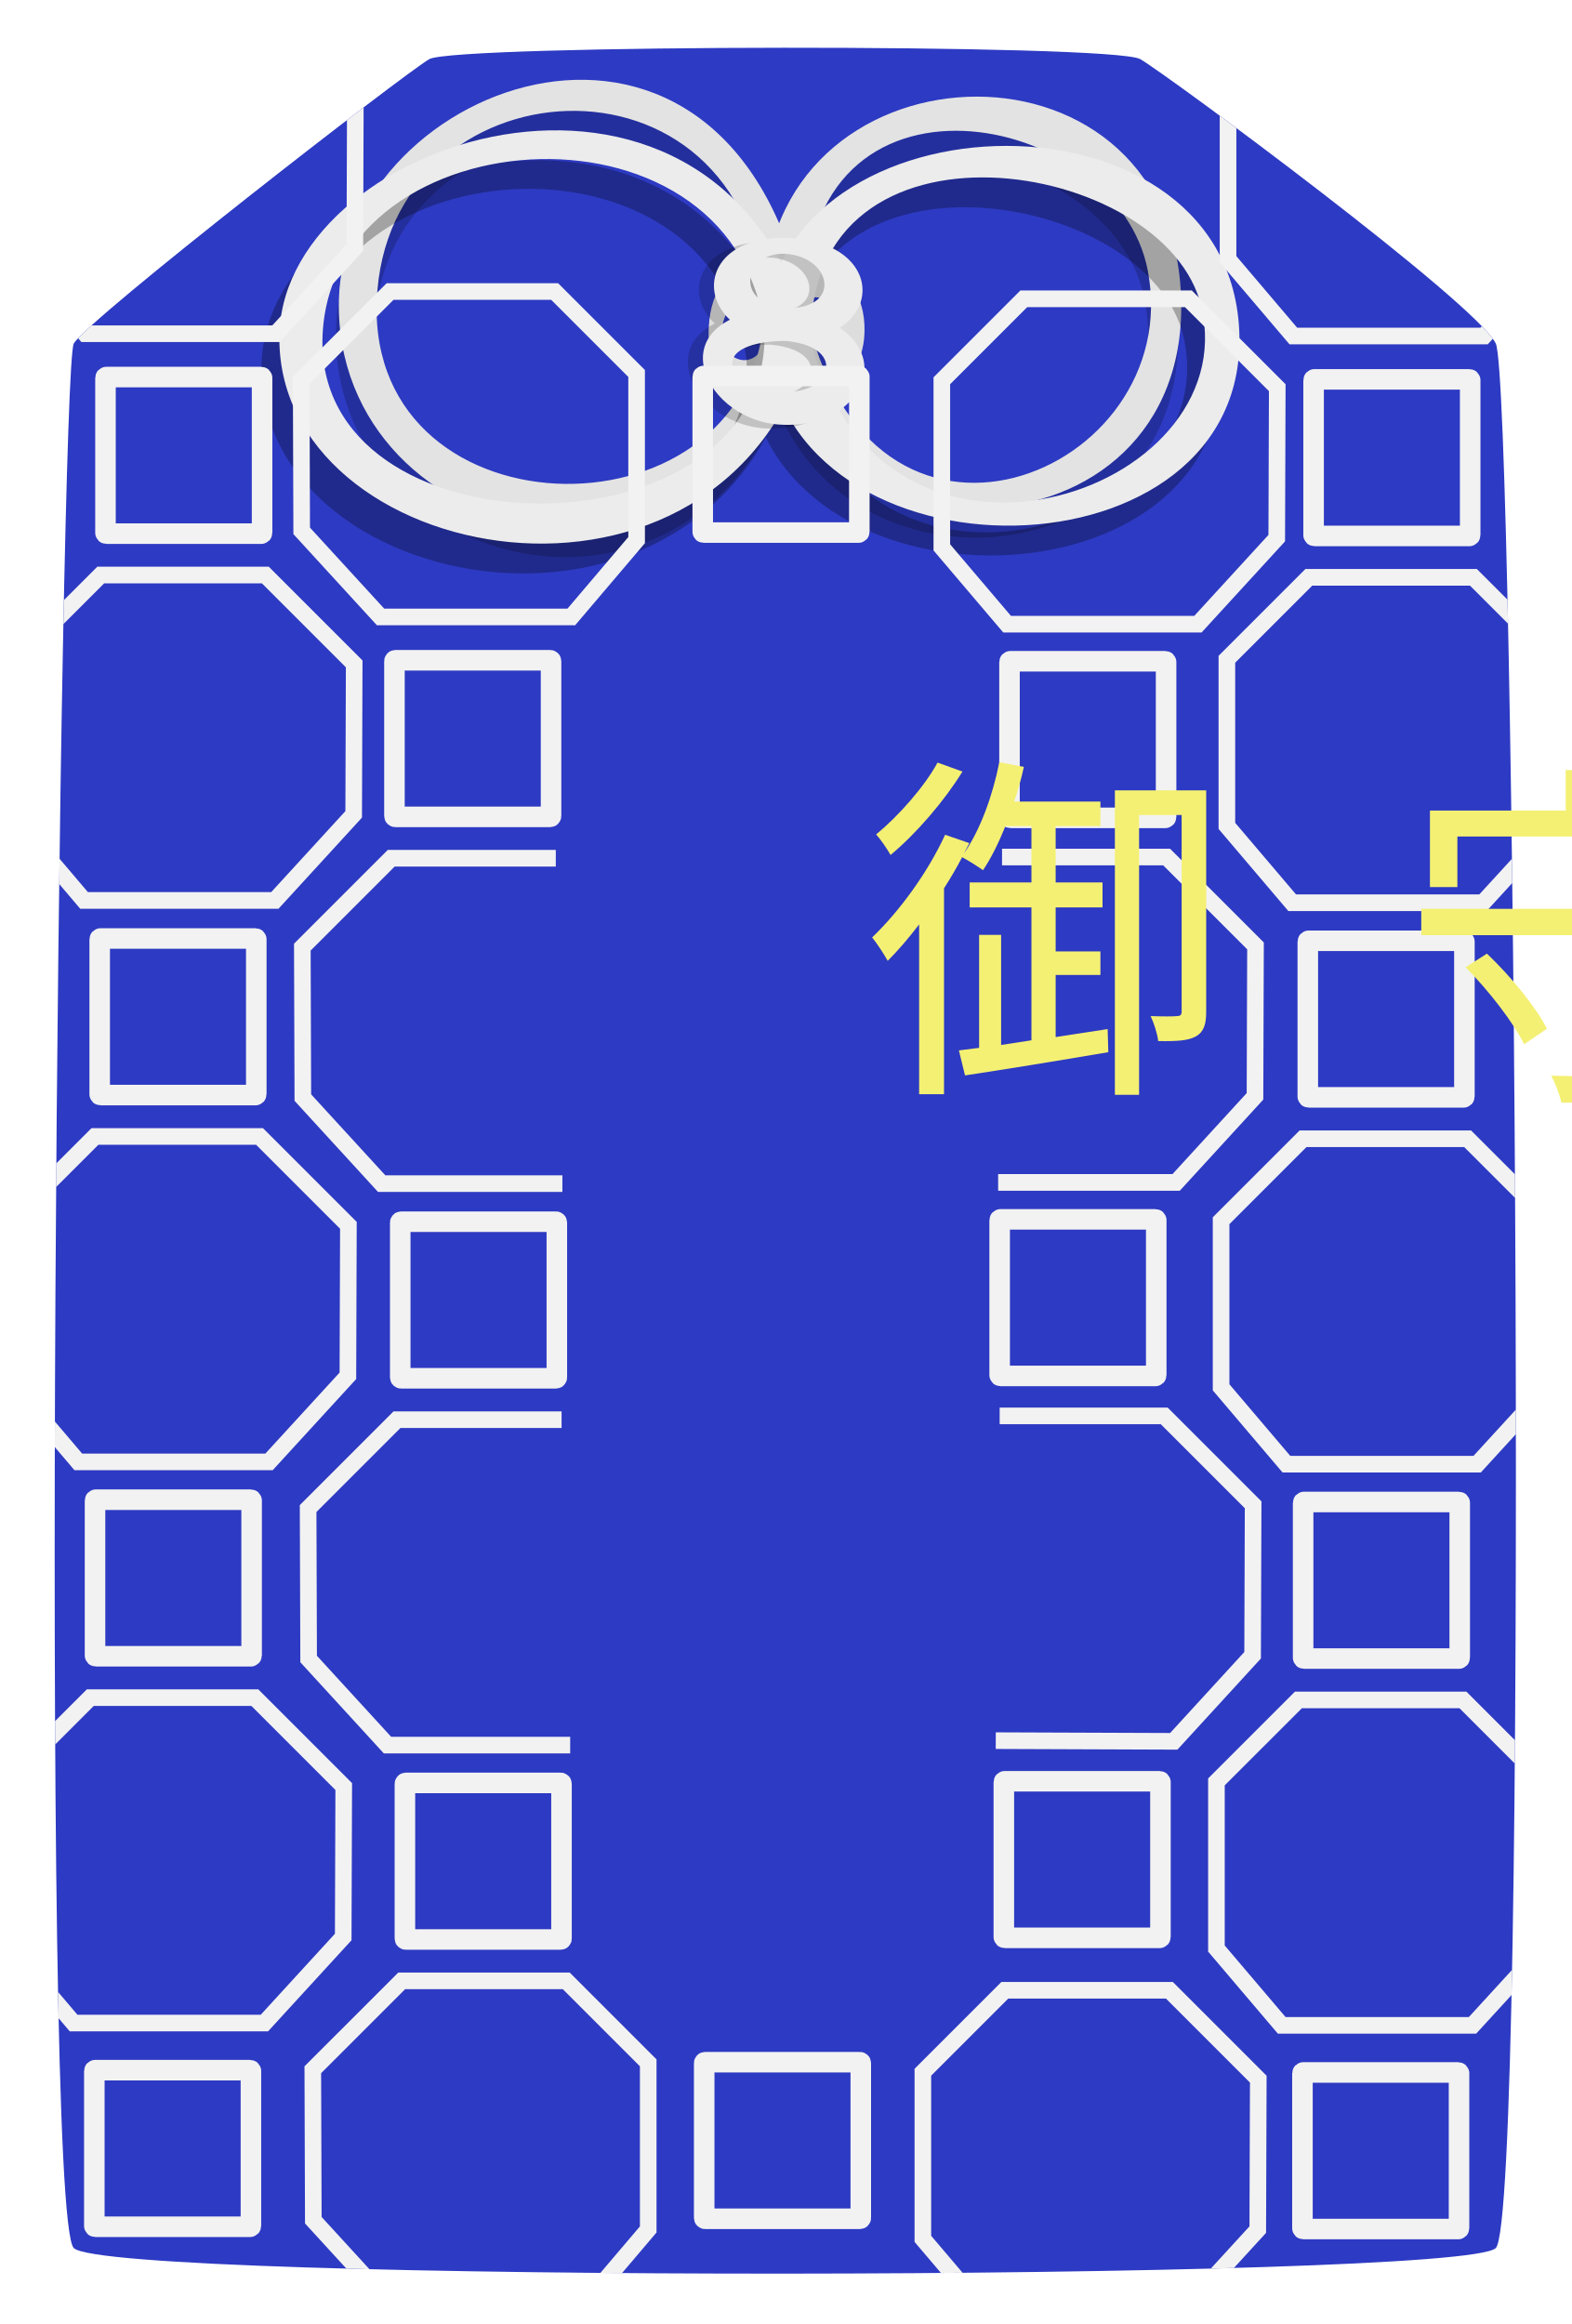
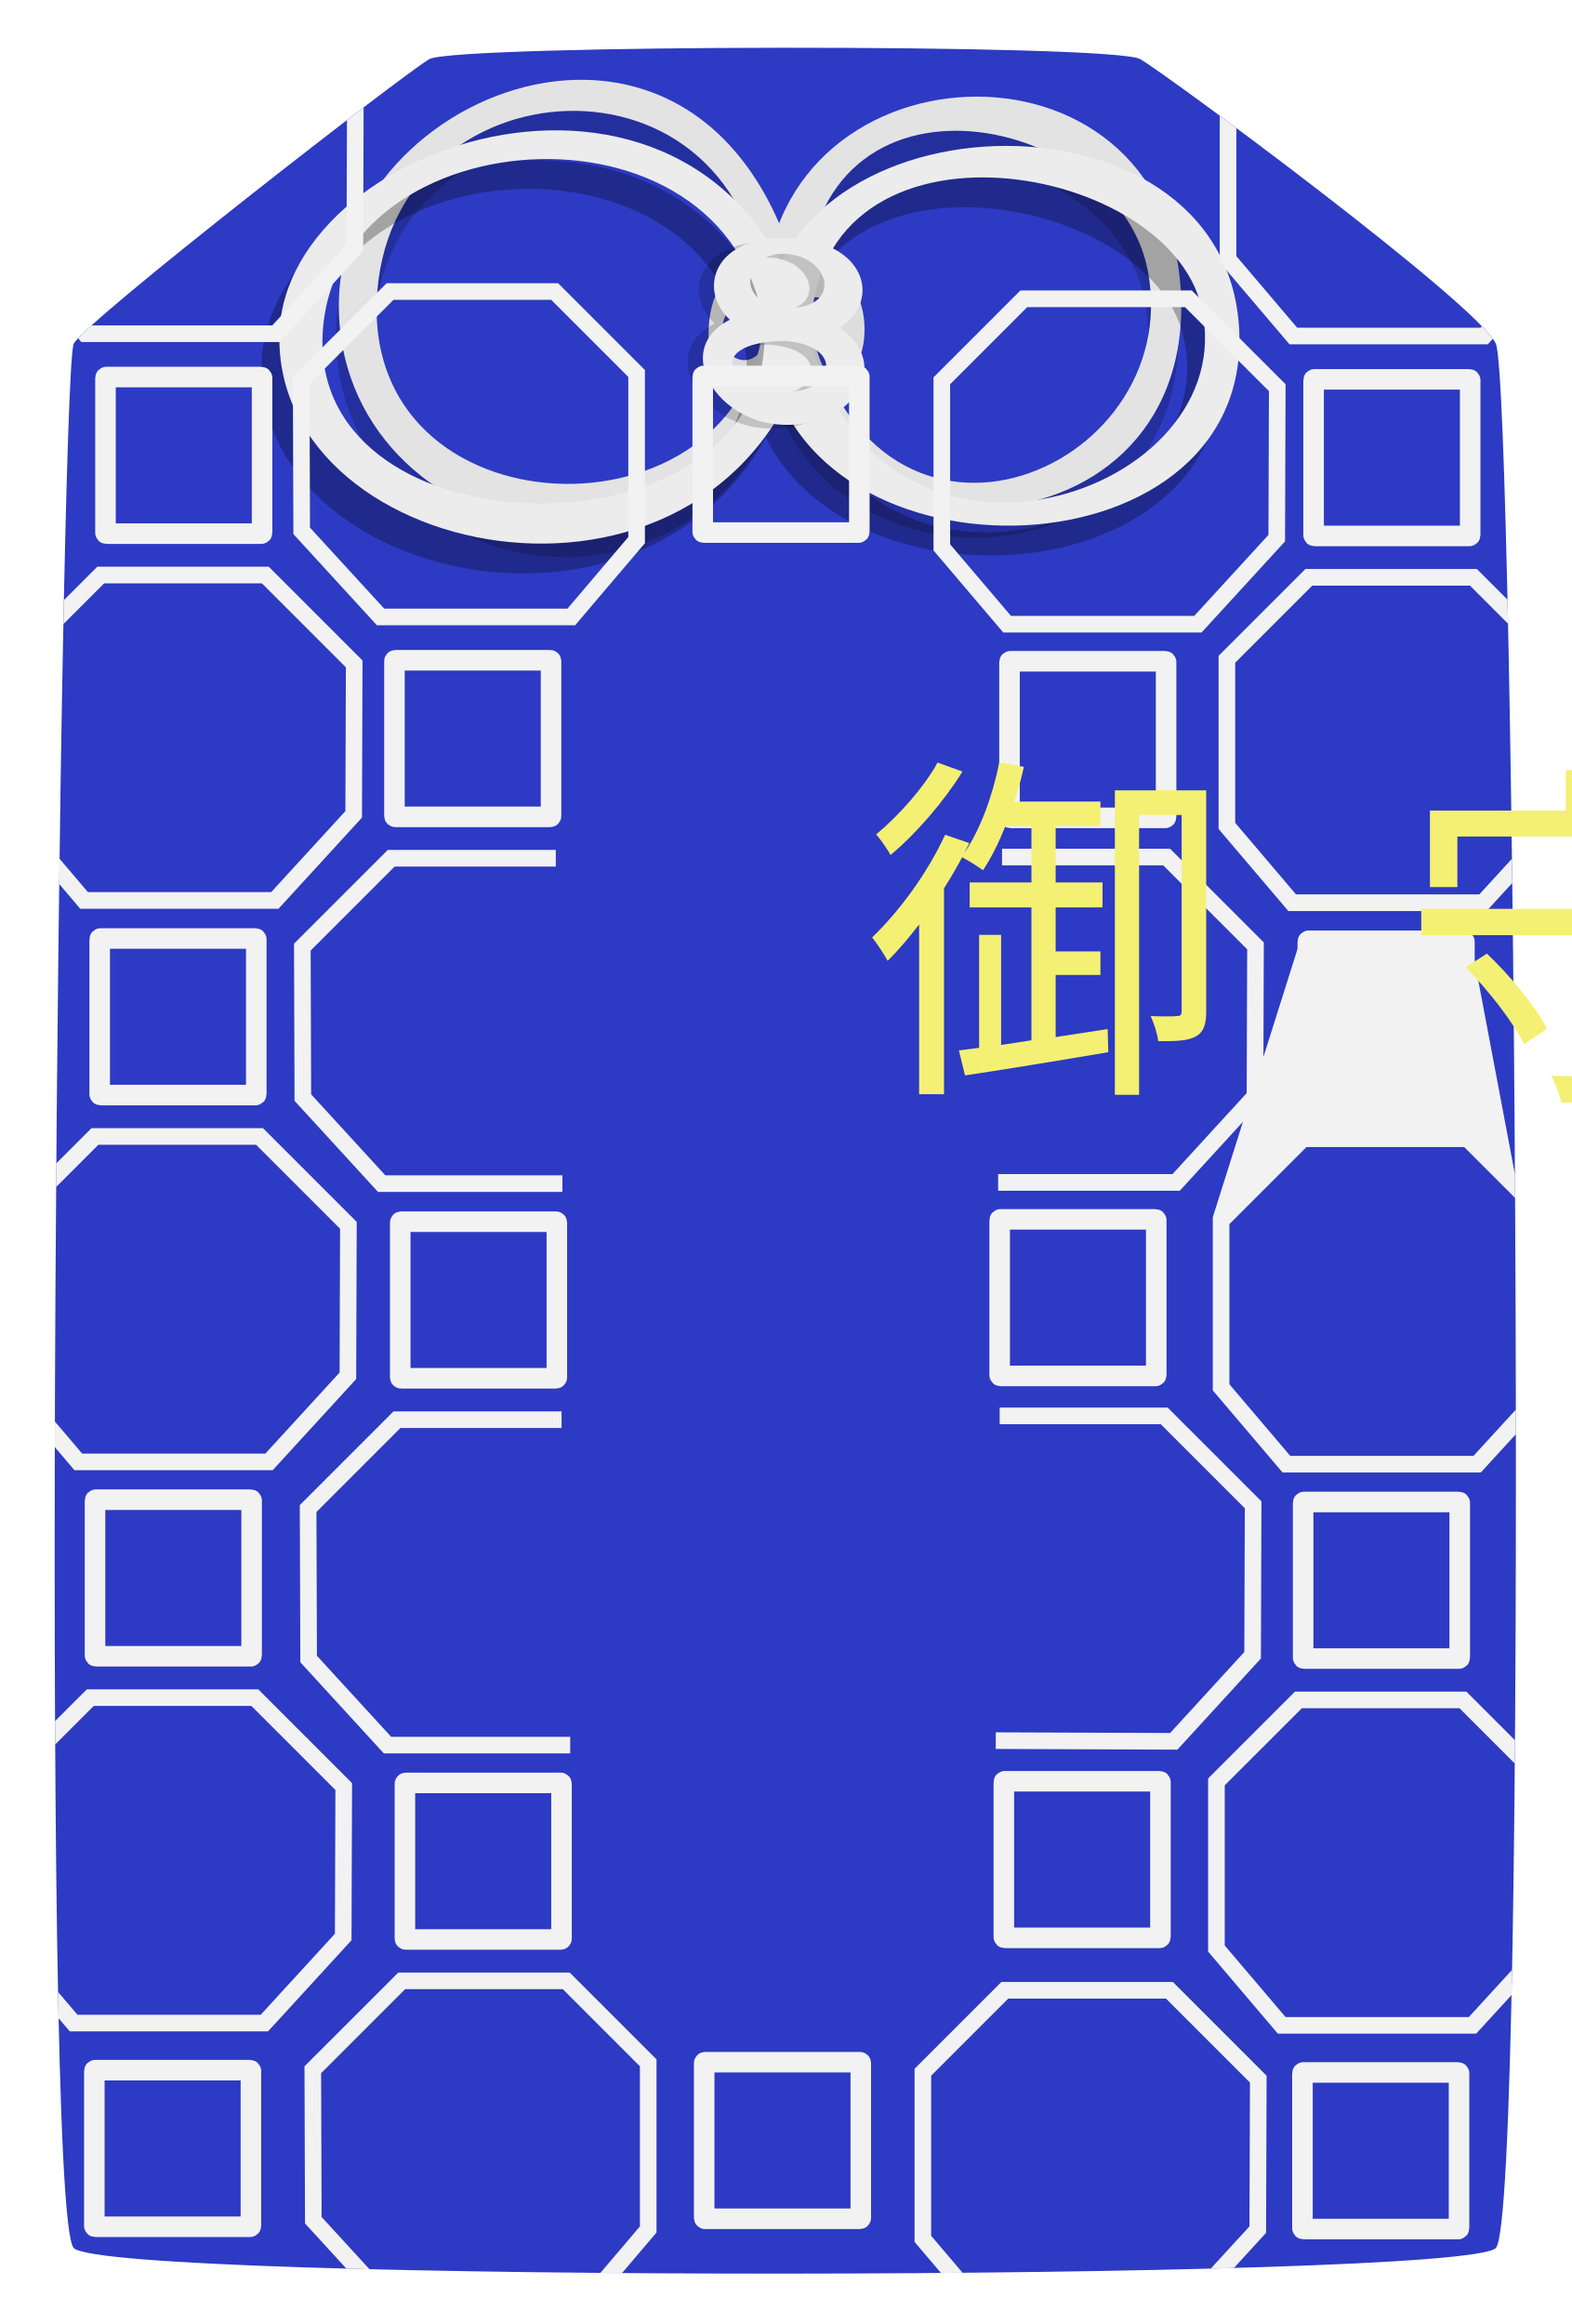
<svg xmlns="http://www.w3.org/2000/svg" width="221.065mm" height="326.872mm" viewBox="0 0 221.065 326.872" version="1.1" id="svg2609">
  <defs id="defs2603" />
  <g id="layer1" transform="translate(3.950913,-1.154375)">
-     <path style="fill:#2d3ac3;fill-opacity:1;stroke:none;stroke-width:0.265px;stroke-linecap:butt;stroke-linejoin:miter;stroke-opacity:1" d="M 56.426,9.473 C 52.847,11.539 8.406,46.044 6.426,49.473 c -1.98,3.43 -4.897,262.974 0,267.871 4.897,4.897 195.304,4.696 200,0 4.696,-4.696 2.723,-262.206 0,-267.871 -2.723,-5.665 -46.174,-37.791 -50,-40 -3.826,-2.209 -96.422,-2.066 -100,0 z" id="path3154" />
+     <path style="fill:#2d3ac3;fill-opacity:1;stroke:none;stroke-width:0.265px;stroke-linecap:butt;stroke-linejoin:miter;stroke-opacity:1" d="M 56.426,9.473 C 52.847,11.539 8.406,46.044 6.426,49.473 c -1.98,3.43 -4.897,262.974 0,267.871 4.897,4.897 195.304,4.696 200,0 4.696,-4.696 2.723,-262.206 0,-267.871 -2.723,-5.665 -46.174,-37.791 -50,-40 -3.826,-2.209 -96.422,-2.065 -100,0 z" id="path3154" />
    <g id="g7004">
      <path style="fill:#dddddd;fill-opacity:1;stroke:none;stroke-width:0.05px;stroke-linecap:butt;stroke-linejoin:miter;stroke-opacity:1" d="m 103.952,47.251 c 3.052,-14.206 14.593,-9.226 13.638,1.46 -0.823,9.216 -13.536,14.415 -13.638,-1.46 -0.04,-6.266 -6.103,-4.876 -6.38,0.513 -0.241,4.701 6.022,6.239 6.38,-0.513 l 3.864,0.289 c -0.77,11.349 -12.654,11.488 -12.09,-0.261 0.564,-11.749 12.153,-11.363 12.067,0.277 -0.067,9.039 5.019,7.892 5.896,0.81 0.722,-5.83 -5.056,-8.106 -5.874,-0.826 z" id="path6895-7-7-4" />
      <path id="path6895-4" d="M 108.875,48.598 C 98.148,96.311 42.456,83.077 43.295,47.518 c 0.723,-30.666 54.798,-51.125 65.58,1.08 8.689,42.067 53.605,23.489 48.198,-5.141 -4.294,-22.735 -48.833,-31.504 -48.198,5.141 h -5.719 c -0.424,-37.705 56.882,-40.728 58.577,-1.752 1.695,38.976 -55.922,40.247 -58.464,1.695 C 100.727,9.989 49.889,13.802 48.618,47.693 47.348,81.585 102.308,82.067 103.156,48.598 Z" style="fill:#000000;fill-opacity:0.193;stroke:none;stroke-width:0.21px;stroke-linecap:butt;stroke-linejoin:miter;stroke-opacity:1" />
      <path id="path6895" d="M 109.294,44.405 C 98.567,92.117 42.876,78.883 43.714,43.324 c 0.723,-30.666 54.798,-51.125 65.58,1.08 8.689,42.067 53.605,23.489 48.198,-5.141 -4.294,-22.735 -48.833,-31.504 -48.198,5.141 h -5.719 c -0.424,-37.705 56.882,-40.728 58.577,-1.752 1.695,38.976 -55.922,40.247 -58.464,1.695 C 101.147,5.795 50.309,9.608 49.038,43.5 47.767,77.392 102.728,77.873 103.575,44.405 Z" style="fill:#e3e3e3;fill-opacity:1;stroke:none;stroke-width:0.21px;stroke-linecap:butt;stroke-linejoin:miter;stroke-opacity:1" />
      <path id="path6895-7-2" d="M 107.577,53.259 C 95.352,97.322 31.882,85.1 32.838,52.261 33.662,23.94 95.288,5.046 107.577,53.259 c 9.902,38.85 61.091,21.693 54.929,-4.748 -4.893,-20.996 -55.653,-29.095 -54.929,4.748 h -6.518 C 100.576,18.437 165.885,15.645 167.817,51.64 169.748,87.635 104.085,88.809 101.188,53.205 98.291,17.602 40.353,21.123 38.905,52.423 37.457,83.723 100.093,84.167 101.059,53.259 Z" style="fill:#000000;fill-opacity:0.284;stroke:none;stroke-width:0.215px;stroke-linecap:butt;stroke-linejoin:miter;stroke-opacity:1" />
      <path id="path6895-7" d="M 110.093,49.065 C 97.868,93.128 34.399,80.906 35.354,48.067 36.178,19.746 97.805,0.852 110.093,49.065 c 9.902,38.85 61.091,21.693 54.929,-4.748 -4.893,-20.996 -55.653,-29.095 -54.929,4.748 h -6.518 c -0.483,-34.821 64.826,-37.613 66.758,-1.618 1.931,35.995 -63.732,37.169 -66.628,1.565 C 100.808,13.408 42.87,16.929 41.421,48.229 39.973,79.529 102.61,79.973 103.575,49.065 Z" style="fill:#ececec;fill-opacity:1;stroke:none;stroke-width:0.215px;stroke-linecap:butt;stroke-linejoin:miter;stroke-opacity:1" />
      <path style="fill:#000000;fill-opacity:0.178;stroke:none;stroke-width:0.059px;stroke-linecap:butt;stroke-linejoin:miter;stroke-opacity:1" d="m 104.949,45.022 c 17.058,3.514 11.207,17.396 -1.611,16.361 -11.054,-0.893 -17.415,-16.076 1.611,-16.361 7.51,-0.112 5.782,-7.365 -0.68,-7.641 -5.637,-0.241 -7.417,7.282 0.68,7.641 l -0.307,4.635 c -13.61,-0.807 -13.898,-15.049 0.19,-14.493 14.088,0.557 13.743,14.45 -0.209,14.466 -10.834,0.012 -9.407,6.095 -0.911,7.075 6.995,0.806 9.664,-6.143 0.93,-7.048 z" id="path6895-7-7-1" />
      <path style="fill:#ececec;fill-opacity:1;stroke:none;stroke-width:0.059px;stroke-linecap:butt;stroke-linejoin:miter;stroke-opacity:1" d="m 107.065,44.493 c 17.058,3.514 11.207,17.396 -1.611,16.361 -11.054,-0.893 -17.415,-16.076 1.611,-16.361 7.51,-0.112 5.782,-7.365 -0.68,-7.641 -5.637,-0.241 -7.417,7.282 0.68,7.641 l -0.307,4.635 c -13.61,-0.807 -13.898,-15.049 0.19,-14.493 14.088,0.557 13.743,14.45 -0.209,14.466 -10.835,0.012 -9.407,6.095 -0.911,7.075 6.995,0.806 9.664,-6.143 0.93,-7.048 z" id="path6895-7-7" />
    </g>
    <path style="fill:none;fill-opacity:1;stroke:#f2f2f2;stroke-width:2.337;stroke-linecap:butt;stroke-linejoin:miter;stroke-miterlimit:4;stroke-dasharray:none;stroke-opacity:1" d="M 38.41,54.658 50.91,42.157 h 23.148 l 11.528,11.528 v 23.435 l -9.184,10.807 H 49.571 L 38.481,75.821 Z" id="path7006" />
    <path style="fill:none;fill-opacity:1;stroke:#f2f2f2;stroke-width:2.337;stroke-linecap:butt;stroke-linejoin:miter;stroke-miterlimit:4;stroke-dasharray:none;stroke-opacity:1" d="M 75.146,167.636 H 49.733 L 38.643,155.53 38.571,134.367 51.072,121.866 h 23.148" id="path7006-8" />
    <rect style="fill:none;fill-opacity:1;stroke:#f2f2f2;stroke-width:2.89;stroke-miterlimit:4;stroke-dasharray:none;stroke-opacity:1" id="rect7023" width="22.024" height="22.024" x="51.527" y="94.022" ry="0.113" />
    <path style="fill:none;fill-opacity:1;stroke:#f2f2f2;stroke-width:2.337;stroke-linecap:butt;stroke-linejoin:miter;stroke-miterlimit:4;stroke-dasharray:none;stroke-opacity:1" d="m 76.244,246.602 h -25.697 l -11.09,-12.106 -0.072,-21.163 12.5,-12.501 h 23.148" id="path7006-8-6" />
    <rect style="fill:none;fill-opacity:1;stroke:#f2f2f2;stroke-width:2.89;stroke-miterlimit:4;stroke-dasharray:none;stroke-opacity:1" id="rect7023-1" width="22.024" height="22.024" x="52.342" y="172.987" ry="0.113" />
    <path style="color:#000000;font-style:normal;font-variant:normal;font-weight:normal;font-stretch:normal;font-size:medium;line-height:normal;font-family:sans-serif;font-variant-ligatures:normal;font-variant-position:normal;font-variant-caps:normal;font-variant-numeric:normal;font-variant-alternates:normal;font-feature-settings:normal;text-indent:0;text-align:start;text-decoration:none;text-decoration-line:none;text-decoration-style:solid;text-decoration-color:#000000;letter-spacing:normal;word-spacing:normal;text-transform:none;writing-mode:lr-tb;direction:ltr;text-orientation:mixed;dominant-baseline:auto;baseline-shift:baseline;text-anchor:start;white-space:normal;shape-padding:0;clip-rule:nonzero;display:inline;overflow:visible;visibility:visible;opacity:1;isolation:auto;mix-blend-mode:normal;color-interpolation:sRGB;color-interpolation-filters:linearRGB;solid-color:#000000;solid-opacity:1;vector-effect:none;fill:#f2f2f2;fill-opacity:1;fill-rule:nonzero;stroke:none;stroke-width:8.833;stroke-linecap:butt;stroke-linejoin:miter;stroke-miterlimit:4;stroke-dasharray:none;stroke-dashoffset:0;stroke-opacity:1;color-rendering:auto;image-rendering:auto;shape-rendering:auto;text-rendering:auto;enable-background:accumulate" d="M 211.697 1048.605 L 161.854 1098.439 L 161.861 1100.277 L 162.135 1181.973 L 184.121 1205.975 C 188.16 1206.084 192.241 1206.19 196.393 1206.293 L 170.957 1178.525 L 170.697 1102.086 L 215.352 1057.434 L 299.18 1057.434 L 340.164 1098.418 L 340.164 1183.539 L 319.162 1208.25 C 322.973 1208.283 326.84 1208.307 330.678 1208.336 L 348.992 1186.779 L 348.992 1094.756 L 302.842 1048.605 L 211.697 1048.605 z " transform="matrix(0.2645833,0,0,0.2645833,-3.950913,1.154375)" id="path7006-8-6-4" />
    <rect style="fill:none;fill-opacity:1;stroke:#f2f2f2;stroke-width:2.89;stroke-miterlimit:4;stroke-dasharray:none;stroke-opacity:1" id="rect7023-1-5" width="22.024" height="22.024" x="52.999" y="251.92" ry="0.113" />
    <rect style="fill:none;fill-opacity:1;stroke:#f2f2f2;stroke-width:2.89;stroke-miterlimit:4;stroke-dasharray:none;stroke-opacity:1" id="rect7023-1-50" width="22.024" height="22.024" x="95.092" y="291.204" ry="0.113" />
    <path style="color:#000000;font-style:normal;font-variant:normal;font-weight:normal;font-stretch:normal;font-size:medium;line-height:normal;font-family:sans-serif;font-variant-ligatures:normal;font-variant-position:normal;font-variant-caps:normal;font-variant-numeric:normal;font-variant-alternates:normal;font-feature-settings:normal;text-indent:0;text-align:start;text-decoration:none;text-decoration-line:none;text-decoration-style:solid;text-decoration-color:#000000;letter-spacing:normal;word-spacing:normal;text-transform:none;writing-mode:lr-tb;direction:ltr;text-orientation:mixed;dominant-baseline:auto;baseline-shift:baseline;text-anchor:start;white-space:normal;shape-padding:0;clip-rule:nonzero;display:inline;overflow:visible;visibility:visible;opacity:1;isolation:auto;mix-blend-mode:normal;color-interpolation:sRGB;color-interpolation-filters:linearRGB;solid-color:#000000;solid-opacity:1;vector-effect:none;fill:#f2f2f2;fill-opacity:1;fill-rule:nonzero;stroke:none;stroke-width:8.833;stroke-linecap:butt;stroke-linejoin:miter;stroke-miterlimit:4;stroke-dasharray:none;stroke-dashoffset:0;stroke-opacity:1;color-rendering:auto;image-rendering:auto;shape-rendering:auto;text-rendering:auto;enable-background:accumulate" d="M 648.381 61.516 L 648.381 139.398 L 685.467 183.041 L 790.857 183.041 L 793.547 180.104 C 792.206 178.264 790.201 175.996 787.701 173.412 L 786.967 174.213 L 689.549 174.213 L 657.217 136.158 L 657.217 68.062 C 654.158 65.786 651.272 63.651 648.381 61.516 z " transform="matrix(0.2645833,0,0,0.2645833,-3.950913,1.154375)" id="path7006-6" />
    <path style="color:#000000;font-style:normal;font-variant:normal;font-weight:normal;font-stretch:normal;font-size:medium;line-height:normal;font-family:sans-serif;font-variant-ligatures:normal;font-variant-position:normal;font-variant-caps:normal;font-variant-numeric:normal;font-variant-alternates:normal;font-feature-settings:normal;text-indent:0;text-align:start;text-decoration:none;text-decoration-line:none;text-decoration-style:solid;text-decoration-color:#000000;letter-spacing:normal;word-spacing:normal;text-transform:none;writing-mode:lr-tb;direction:ltr;text-orientation:mixed;dominant-baseline:auto;baseline-shift:baseline;text-anchor:start;white-space:normal;shape-padding:0;clip-rule:nonzero;display:inline;overflow:visible;visibility:visible;opacity:1;isolation:auto;mix-blend-mode:normal;color-interpolation:sRGB;color-interpolation-filters:linearRGB;solid-color:#000000;solid-opacity:1;vector-effect:none;fill:#f2f2f2;fill-opacity:1;fill-rule:nonzero;stroke:none;stroke-width:8.833;stroke-linecap:butt;stroke-linejoin:miter;stroke-miterlimit:4;stroke-dasharray:none;stroke-dashoffset:0;stroke-opacity:1;color-rendering:auto;image-rendering:auto;shape-rendering:auto;text-rendering:auto;enable-background:accumulate" d="M 693.926 302.48 L 647.768 348.639 L 647.768 440.662 L 684.854 484.303 L 790.244 484.303 L 803.879 469.418 C 803.825 465.069 803.769 460.817 803.713 456.523 L 786.361 475.467 L 688.936 475.467 L 656.604 437.414 L 656.604 352.293 L 697.58 311.316 L 781.408 311.316 L 801.623 331.531 C 801.532 327.26 801.444 322.891 801.352 318.762 L 785.07 302.48 L 693.926 302.48 z " transform="matrix(0.2645833,0,0,0.2645833,-3.950913,1.154375)" id="path7006-8-1" />
    <rect style="fill:none;fill-opacity:1;stroke:#f2f2f2;stroke-width:2.89;stroke-miterlimit:4;stroke-dasharray:none;stroke-opacity:1" id="rect7023-5" width="22.024" height="22.024" x="-202.826" y="54.511" ry="0.113" transform="scale(-1,1)" />
-     <path style="color:#000000;font-style:normal;font-variant:normal;font-weight:normal;font-stretch:normal;font-size:medium;line-height:normal;font-family:sans-serif;font-variant-ligatures:normal;font-variant-position:normal;font-variant-caps:normal;font-variant-numeric:normal;font-variant-alternates:normal;font-feature-settings:normal;text-indent:0;text-align:start;text-decoration:none;text-decoration-line:none;text-decoration-style:solid;text-decoration-color:#000000;letter-spacing:normal;word-spacing:normal;text-transform:none;writing-mode:lr-tb;direction:ltr;text-orientation:mixed;dominant-baseline:auto;baseline-shift:baseline;text-anchor:start;white-space:normal;shape-padding:0;clip-rule:nonzero;display:inline;overflow:visible;visibility:visible;opacity:1;isolation:auto;mix-blend-mode:normal;color-interpolation:sRGB;color-interpolation-filters:linearRGB;solid-color:#000000;solid-opacity:1;vector-effect:none;fill:#f2f2f2;fill-opacity:1;fill-rule:nonzero;stroke:none;stroke-width:8.833;stroke-linecap:butt;stroke-linejoin:miter;stroke-miterlimit:4;stroke-dasharray:none;stroke-dashoffset:0;stroke-opacity:1;color-rendering:auto;image-rendering:auto;shape-rendering:auto;text-rendering:auto;enable-background:accumulate" d="M 690.848 600.938 L 644.689 647.088 L 644.689 739.119 L 681.775 782.76 L 787.166 782.76 L 805.799 762.416 C 805.795 758.065 805.793 753.722 805.787 749.357 L 783.283 773.924 L 685.857 773.924 L 653.525 735.871 L 653.525 650.75 L 694.502 609.766 L 778.33 609.766 L 805.381 636.816 C 805.357 632.611 805.327 628.441 805.301 624.246 L 781.992 600.938 L 690.848 600.938 z " transform="matrix(0.2645833,0,0,0.2645833,-3.950913,1.154375)" id="path7006-8-6-8" />
+     <path style="color:#000000;font-style:normal;font-variant:normal;font-weight:normal;font-stretch:normal;font-size:medium;line-height:normal;font-family:sans-serif;font-variant-ligatures:normal;font-variant-position:normal;font-variant-caps:normal;font-variant-numeric:normal;font-variant-alternates:normal;font-feature-settings:normal;text-indent:0;text-align:start;text-decoration:none;text-decoration-line:none;text-decoration-style:solid;text-decoration-color:#000000;letter-spacing:normal;word-spacing:normal;text-transform:none;writing-mode:lr-tb;direction:ltr;text-orientation:mixed;dominant-baseline:auto;baseline-shift:baseline;text-anchor:start;white-space:normal;shape-padding:0;clip-rule:nonzero;display:inline;overflow:visible;visibility:visible;opacity:1;isolation:auto;mix-blend-mode:normal;color-interpolation:sRGB;color-interpolation-filters:linearRGB;solid-color:#000000;solid-opacity:1;vector-effect:none;fill:#f2f2f2;fill-opacity:1;fill-rule:nonzero;stroke:none;stroke-width:8.833;stroke-linecap:butt;stroke-linejoin:miter;stroke-miterlimit:4;stroke-dasharray:none;stroke-dashoffset:0;stroke-opacity:1;color-rendering:auto;image-rendering:auto;shape-rendering:auto;text-rendering:auto;enable-background:accumulate" d="M 690.848 500.938 L 644.689 647.088 L 644.689 739.119 L 681.775 782.76 L 787.166 782.76 L 805.799 762.416 C 805.795 758.065 805.793 753.722 805.787 749.357 L 783.283 773.924 L 685.857 773.924 L 653.525 735.871 L 653.525 650.75 L 694.502 609.766 L 778.33 609.766 L 805.381 636.816 C 805.357 632.611 805.327 628.441 805.301 624.246 L 781.992 500.938 L 690.848 500.938 z " transform="matrix(0.2645833,0,0,0.2645833,-3.950913,1.154375)" id="path7006-8-6-8" />
    <rect style="fill:none;fill-opacity:1;stroke:#f2f2f2;stroke-width:2.89;stroke-miterlimit:4;stroke-dasharray:none;stroke-opacity:1" id="rect7023-1-93" width="22.024" height="22.024" x="-202.012" y="133.476" ry="0.113" transform="scale(-1,1)" />
    <path style="color:#000000;font-style:normal;font-variant:normal;font-weight:normal;font-stretch:normal;font-size:medium;line-height:normal;font-family:sans-serif;font-variant-ligatures:normal;font-variant-position:normal;font-variant-caps:normal;font-variant-numeric:normal;font-variant-alternates:normal;font-feature-settings:normal;text-indent:0;text-align:start;text-decoration:none;text-decoration-line:none;text-decoration-style:solid;text-decoration-color:#000000;letter-spacing:normal;word-spacing:normal;text-transform:none;writing-mode:lr-tb;direction:ltr;text-orientation:mixed;dominant-baseline:auto;baseline-shift:baseline;text-anchor:start;white-space:normal;shape-padding:0;clip-rule:nonzero;display:inline;overflow:visible;visibility:visible;opacity:1;isolation:auto;mix-blend-mode:normal;color-interpolation:sRGB;color-interpolation-filters:linearRGB;solid-color:#000000;solid-opacity:1;vector-effect:none;fill:#f2f2f2;fill-opacity:1;fill-rule:nonzero;stroke:none;stroke-width:8.833;stroke-linecap:butt;stroke-linejoin:miter;stroke-miterlimit:4;stroke-dasharray:none;stroke-dashoffset:0;stroke-opacity:1;color-rendering:auto;image-rendering:auto;shape-rendering:auto;text-rendering:auto;enable-background:accumulate" d="M 688.359 899.27 L 642.209 945.42 L 642.209 1037.443 L 679.287 1081.084 L 784.686 1081.084 L 803.5 1060.545 C 803.594 1056.221 803.678 1051.661 803.766 1047.18 L 780.797 1072.256 L 683.377 1072.256 L 651.037 1034.203 L 651.037 949.082 L 692.021 908.098 L 775.85 908.098 L 805.221 937.469 C 805.255 933.345 805.293 929.263 805.324 925.082 L 779.512 899.27 L 688.359 899.27 z " transform="matrix(0.2645833,0,0,0.2645833,-3.950913,1.154375)" id="path7006-8-6-4-6" />
    <rect style="fill:none;fill-opacity:1;stroke:#f2f2f2;stroke-width:2.89;stroke-miterlimit:4;stroke-dasharray:none;stroke-opacity:1" id="rect7023-1-5-6" width="22.024" height="22.024" x="-201.354" y="212.409" ry="0.113" transform="scale(-1,1)" />
    <path style="fill:none;fill-opacity:1;stroke:#f2f2f2;stroke-width:2.337;stroke-linecap:butt;stroke-linejoin:miter;stroke-miterlimit:4;stroke-dasharray:none;stroke-opacity:1" d="m 136.434,167.463 h 25.035 l 11.09,-12.106 0.072,-21.163 -12.501,-12.501 h -23.148" id="path7006-8-6-5-5" />
    <path style="fill:none;fill-opacity:1;stroke:#f2f2f2;stroke-width:2.337;stroke-linecap:butt;stroke-linejoin:miter;stroke-miterlimit:4;stroke-dasharray:none;stroke-opacity:1" d="m 136.1,245.978 25.035,0.095 11.09,-12.106 0.072,-21.163 -12.501,-12.501 H 136.648" id="path7006-8-6-7-1" />
    <path style="fill:none;fill-opacity:1;stroke:#f2f2f2;stroke-width:2.337;stroke-linecap:butt;stroke-linejoin:miter;stroke-miterlimit:4;stroke-dasharray:none;stroke-opacity:1" d="m 175.691,55.682 -12.501,-12.501 h -23.148 l -11.528,11.528 v 23.435 l 9.184,10.807 h 26.831 l 11.09,-12.106 z" id="path7006-8-6-52-3" />
    <rect style="fill:none;fill-opacity:1;stroke:#f2f2f2;stroke-width:2.89;stroke-miterlimit:4;stroke-dasharray:none;stroke-opacity:1" id="rect7023-1-9-5" width="22.024" height="22.024" x="-158.671" y="172.658" ry="0.113" transform="scale(-1,1)" />
    <rect style="fill:none;fill-opacity:1;stroke:#f2f2f2;stroke-width:2.89;stroke-miterlimit:4;stroke-dasharray:none;stroke-opacity:1" id="rect7023-1-6-8" width="22.024" height="22.024" x="-160.055" y="94.161" ry="0.113" transform="scale(-1,1)" />
    <rect style="fill:none;fill-opacity:1;stroke:#f2f2f2;stroke-width:2.89;stroke-miterlimit:4;stroke-dasharray:none;stroke-opacity:1" id="rect7023-1-50-7" width="22.024" height="22.024" x="-159.261" y="251.691" ry="0.113" transform="scale(-1,1)" />
    <path style="color:#000000;font-style:normal;font-variant:normal;font-weight:normal;font-stretch:normal;font-size:medium;line-height:normal;font-family:sans-serif;font-variant-ligatures:normal;font-variant-position:normal;font-variant-caps:normal;font-variant-numeric:normal;font-variant-alternates:normal;font-feature-settings:normal;text-indent:0;text-align:start;text-decoration:none;text-decoration-line:none;text-decoration-style:solid;text-decoration-color:#000000;letter-spacing:normal;word-spacing:normal;text-transform:none;writing-mode:lr-tb;direction:ltr;text-orientation:mixed;dominant-baseline:auto;baseline-shift:baseline;text-anchor:start;white-space:normal;shape-padding:0;clip-rule:nonzero;display:inline;overflow:visible;visibility:visible;opacity:1;isolation:auto;mix-blend-mode:normal;color-interpolation:sRGB;color-interpolation-filters:linearRGB;solid-color:#000000;solid-opacity:1;vector-effect:none;fill:#f2f2f2;fill-opacity:1;fill-rule:nonzero;stroke:none;stroke-width:8.833;stroke-linecap:butt;stroke-linejoin:miter;stroke-miterlimit:4;stroke-dasharray:none;stroke-dashoffset:0;stroke-opacity:1;color-rendering:auto;image-rendering:auto;shape-rendering:auto;text-rendering:auto;enable-background:accumulate" d="M 532.314 1053.602 L 486.156 1099.754 L 486.156 1191.783 L 500.18 1208.283 C 504.024 1208.252 507.871 1208.223 511.689 1208.188 L 494.992 1188.535 L 494.992 1103.416 L 535.969 1062.432 L 619.797 1062.432 L 664.451 1107.084 L 664.191 1183.523 L 643.629 1205.971 C 647.858 1205.859 651.828 1205.736 655.934 1205.617 L 673.014 1186.971 L 673.301 1103.438 L 671.994 1102.139 L 623.459 1053.602 L 532.314 1053.602 z " transform="matrix(0.2645833,0,0,0.2645833,-3.950913,1.154375)" id="path7006-8-6-7-1-8" />
    <rect style="fill:none;fill-opacity:1;stroke:#f2f2f2;stroke-width:2.89;stroke-miterlimit:4;stroke-dasharray:none;stroke-opacity:1" id="rect7023-1-50-7-9" width="22.024" height="22.024" x="-201.257" y="292.646" ry="0.113" transform="scale(-1,1)" />
    <rect style="fill:none;fill-opacity:1;stroke:#f2f2f2;stroke-width:2.89;stroke-miterlimit:4;stroke-dasharray:none;stroke-opacity:1" id="rect7023-1-50-7-8" width="22.024" height="22.024" x="-116.91" y="54.038" ry="0.113" transform="scale(-1,1)" />
    <path style="color:#000000;font-style:normal;font-variant:normal;font-weight:normal;font-stretch:normal;font-size:medium;line-height:normal;font-family:sans-serif;font-variant-ligatures:normal;font-variant-position:normal;font-variant-caps:normal;font-variant-numeric:normal;font-variant-alternates:normal;font-feature-settings:normal;text-indent:0;text-align:start;text-decoration:none;text-decoration-line:none;text-decoration-style:solid;text-decoration-color:#000000;letter-spacing:normal;word-spacing:normal;text-transform:none;writing-mode:lr-tb;direction:ltr;text-orientation:mixed;dominant-baseline:auto;baseline-shift:baseline;text-anchor:start;white-space:normal;shape-padding:0;clip-rule:nonzero;display:inline;overflow:visible;visibility:visible;opacity:1;isolation:auto;mix-blend-mode:normal;color-interpolation:sRGB;color-interpolation-filters:linearRGB;solid-color:#000000;solid-opacity:1;vector-effect:none;fill:#f2f2f2;fill-opacity:1;fill-rule:nonzero;stroke:none;stroke-width:8.833;stroke-linecap:butt;stroke-linejoin:miter;stroke-miterlimit:4;stroke-dasharray:none;stroke-dashoffset:0;stroke-opacity:1;color-rendering:auto;image-rendering:auto;shape-rendering:auto;text-rendering:auto;enable-background:accumulate" d="M 193.293 57.088 C 190.492 59.222 187.449 61.556 184.438 63.865 L 184.215 129.928 L 144.766 172.986 L 48.648 172.986 C 45.604 175.746 43.189 178.052 41.539 179.799 L 43.258 181.822 L 148.656 181.822 L 193.035 133.375 L 193.293 57.088 z " transform="matrix(0.2645833,0,0,0.2645833,-3.950913,1.154375)" id="path7006-6-1" />
    <path style="color:#000000;font-style:normal;font-variant:normal;font-weight:normal;font-stretch:normal;font-size:medium;line-height:normal;font-family:sans-serif;font-variant-ligatures:normal;font-variant-position:normal;font-variant-caps:normal;font-variant-numeric:normal;font-variant-alternates:normal;font-feature-settings:normal;text-indent:0;text-align:start;text-decoration:none;text-decoration-line:none;text-decoration-style:solid;text-decoration-color:#000000;letter-spacing:normal;word-spacing:normal;text-transform:none;writing-mode:lr-tb;direction:ltr;text-orientation:mixed;dominant-baseline:auto;baseline-shift:baseline;text-anchor:start;white-space:normal;shape-padding:0;clip-rule:nonzero;display:inline;overflow:visible;visibility:visible;opacity:1;isolation:auto;mix-blend-mode:normal;color-interpolation:sRGB;color-interpolation-filters:linearRGB;solid-color:#000000;solid-opacity:1;vector-effect:none;fill:#f2f2f2;fill-opacity:1;fill-rule:nonzero;stroke:none;stroke-width:8.833;stroke-linecap:butt;stroke-linejoin:miter;stroke-miterlimit:4;stroke-dasharray:none;stroke-dashoffset:0;stroke-opacity:1;color-rendering:auto;image-rendering:auto;shape-rendering:auto;text-rendering:auto;enable-background:accumulate" d="M 51.717 301.262 L 33.959 319.02 C 33.872 323.182 33.787 327.461 33.701 331.768 L 55.379 310.09 L 139.207 310.09 L 183.859 354.744 L 183.602 431.191 L 144.152 474.25 L 46.734 474.25 L 31.65 456.5 C 31.591 460.931 31.533 465.442 31.475 469.932 L 42.652 483.086 L 148.043 483.086 L 192.422 434.631 L 192.703 351.098 L 191.404 349.799 L 142.867 301.262 L 51.717 301.262 z " transform="matrix(0.2645833,0,0,0.2645833,-3.950913,1.154375)" id="path7006-8-1-8" />
    <rect style="fill:none;fill-opacity:1;stroke:#f2f2f2;stroke-width:2.89;stroke-miterlimit:4;stroke-dasharray:none;stroke-opacity:1" id="rect7023-5-1" width="22.024" height="22.024" x="-32.909" y="54.188" ry="0.113" transform="scale(-1,1)" />
    <path style="color:#000000;font-style:normal;font-variant:normal;font-weight:normal;font-stretch:normal;font-size:medium;line-height:normal;font-family:sans-serif;font-variant-ligatures:normal;font-variant-position:normal;font-variant-caps:normal;font-variant-numeric:normal;font-variant-alternates:normal;font-feature-settings:normal;text-indent:0;text-align:start;text-decoration:none;text-decoration-line:none;text-decoration-style:solid;text-decoration-color:#000000;letter-spacing:normal;word-spacing:normal;text-transform:none;writing-mode:lr-tb;direction:ltr;text-orientation:mixed;dominant-baseline:auto;baseline-shift:baseline;text-anchor:start;white-space:normal;shape-padding:0;clip-rule:nonzero;display:inline;overflow:visible;visibility:visible;opacity:1;isolation:auto;mix-blend-mode:normal;color-interpolation:sRGB;color-interpolation-filters:linearRGB;solid-color:#000000;solid-opacity:1;vector-effect:none;fill:#f2f2f2;fill-opacity:1;fill-rule:nonzero;stroke:none;stroke-width:8.833;stroke-linecap:butt;stroke-linejoin:miter;stroke-miterlimit:4;stroke-dasharray:none;stroke-dashoffset:0;stroke-opacity:1;color-rendering:auto;image-rendering:auto;shape-rendering:auto;text-rendering:auto;enable-background:accumulate" d="M 48.639 599.719 L 29.939 618.418 C 29.906 622.617 29.871 626.796 29.84 631.008 L 52.299 608.549 L 136.129 608.549 L 180.781 653.201 L 180.523 729.641 L 141.074 772.707 L 43.656 772.707 L 29.186 755.68 C 29.172 760.213 29.158 764.756 29.146 769.273 L 39.566 781.535 L 144.965 781.535 L 189.344 733.088 L 189.625 649.555 L 188.326 648.256 L 139.789 599.719 L 48.639 599.719 z " transform="matrix(0.2645833,0,0,0.2645833,-3.950913,1.154375)" id="path7006-8-6-8-9" />
    <rect style="fill:none;fill-opacity:1;stroke:#f2f2f2;stroke-width:2.89;stroke-miterlimit:4;stroke-dasharray:none;stroke-opacity:1" id="rect7023-1-93-3" width="22.024" height="22.024" x="-32.095" y="133.153" ry="0.113" transform="scale(-1,1)" />
    <path style="color:#000000;font-style:normal;font-variant:normal;font-weight:normal;font-stretch:normal;font-size:medium;line-height:normal;font-family:sans-serif;font-variant-ligatures:normal;font-variant-position:normal;font-variant-caps:normal;font-variant-numeric:normal;font-variant-alternates:normal;font-feature-settings:normal;text-indent:0;text-align:start;text-decoration:none;text-decoration-line:none;text-decoration-style:solid;text-decoration-color:#000000;letter-spacing:normal;word-spacing:normal;text-transform:none;writing-mode:lr-tb;direction:ltr;text-orientation:mixed;dominant-baseline:auto;baseline-shift:baseline;text-anchor:start;white-space:normal;shape-padding:0;clip-rule:nonzero;display:inline;overflow:visible;visibility:visible;opacity:1;isolation:auto;mix-blend-mode:normal;color-interpolation:sRGB;color-interpolation-filters:linearRGB;solid-color:#000000;solid-opacity:1;vector-effect:none;fill:#f2f2f2;fill-opacity:1;fill-rule:nonzero;stroke:none;stroke-width:8.833;stroke-linecap:butt;stroke-linejoin:miter;stroke-miterlimit:4;stroke-dasharray:none;stroke-dashoffset:0;stroke-opacity:1;color-rendering:auto;image-rendering:auto;shape-rendering:auto;text-rendering:auto;enable-background:accumulate" d="M 46.158 898.043 L 29.268 914.934 C 29.288 919.158 29.32 923.178 29.344 927.348 L 49.812 906.879 L 133.641 906.879 L 178.293 951.533 L 178.035 1027.973 L 138.594 1071.031 L 41.168 1071.031 L 30.857 1058.895 C 30.95 1063.61 31.04 1068.35 31.141 1072.871 L 37.086 1079.867 L 142.477 1079.867 L 186.857 1031.42 L 187.145 947.887 L 185.846 946.586 L 137.303 898.043 L 46.158 898.043 z " transform="matrix(0.2645833,0,0,0.2645833,-3.950913,1.154375)" id="path7006-8-6-4-6-7" />
    <rect style="fill:none;fill-opacity:1;stroke:#f2f2f2;stroke-width:2.89;stroke-miterlimit:4;stroke-dasharray:none;stroke-opacity:1" id="rect7023-1-5-6-3" width="22.024" height="22.024" x="-31.438" y="212.086" ry="0.113" transform="scale(-1,1)" />
    <rect style="fill:none;fill-opacity:1;stroke:#f2f2f2;stroke-width:2.89;stroke-miterlimit:4;stroke-dasharray:none;stroke-opacity:1" id="rect7023-1-50-7-9-5" width="22.024" height="22.024" x="-31.34" y="292.324" ry="0.113" transform="scale(-1,1)" />
    <text xml:space="preserve" style="font-style:normal;font-weight:normal;font-size:50.8px;line-height:1.25;font-family:sans-serif;letter-spacing:0px;word-spacing:0px;writing-mode:tb-rl;text-orientation:upright;fill:#f4f073;fill-opacity:1;stroke:none;stroke-width:0.265" x="106.908" y="142.719" id="text7285">
      <tspan x="143.249" y="106.379" style="font-size:50.8px;writing-mode:tb-rl;text-orientation:upright;fill:#f4f073;fill-opacity:1;stroke-width:0.265" id="tspan7289">御</tspan>
    </text>
    <text xml:space="preserve" style="font-style:normal;font-weight:normal;font-size:50.8px;line-height:1.25;font-family:sans-serif;letter-spacing:0px;word-spacing:0px;writing-mode:tb-rl;text-orientation:upright;fill:#f4f073;fill-opacity:1;stroke:none;stroke-width:0.265" x="106.908" y="218.918" id="text7285-6">
      <tspan x="218.389" y="107.437" style="font-size:50.8px;writing-mode:tb-rl;text-orientation:upright;fill:#f4f073;fill-opacity:1;stroke-width:0.265" id="tspan7289-2">守</tspan>
    </text>
  </g>
</svg>
